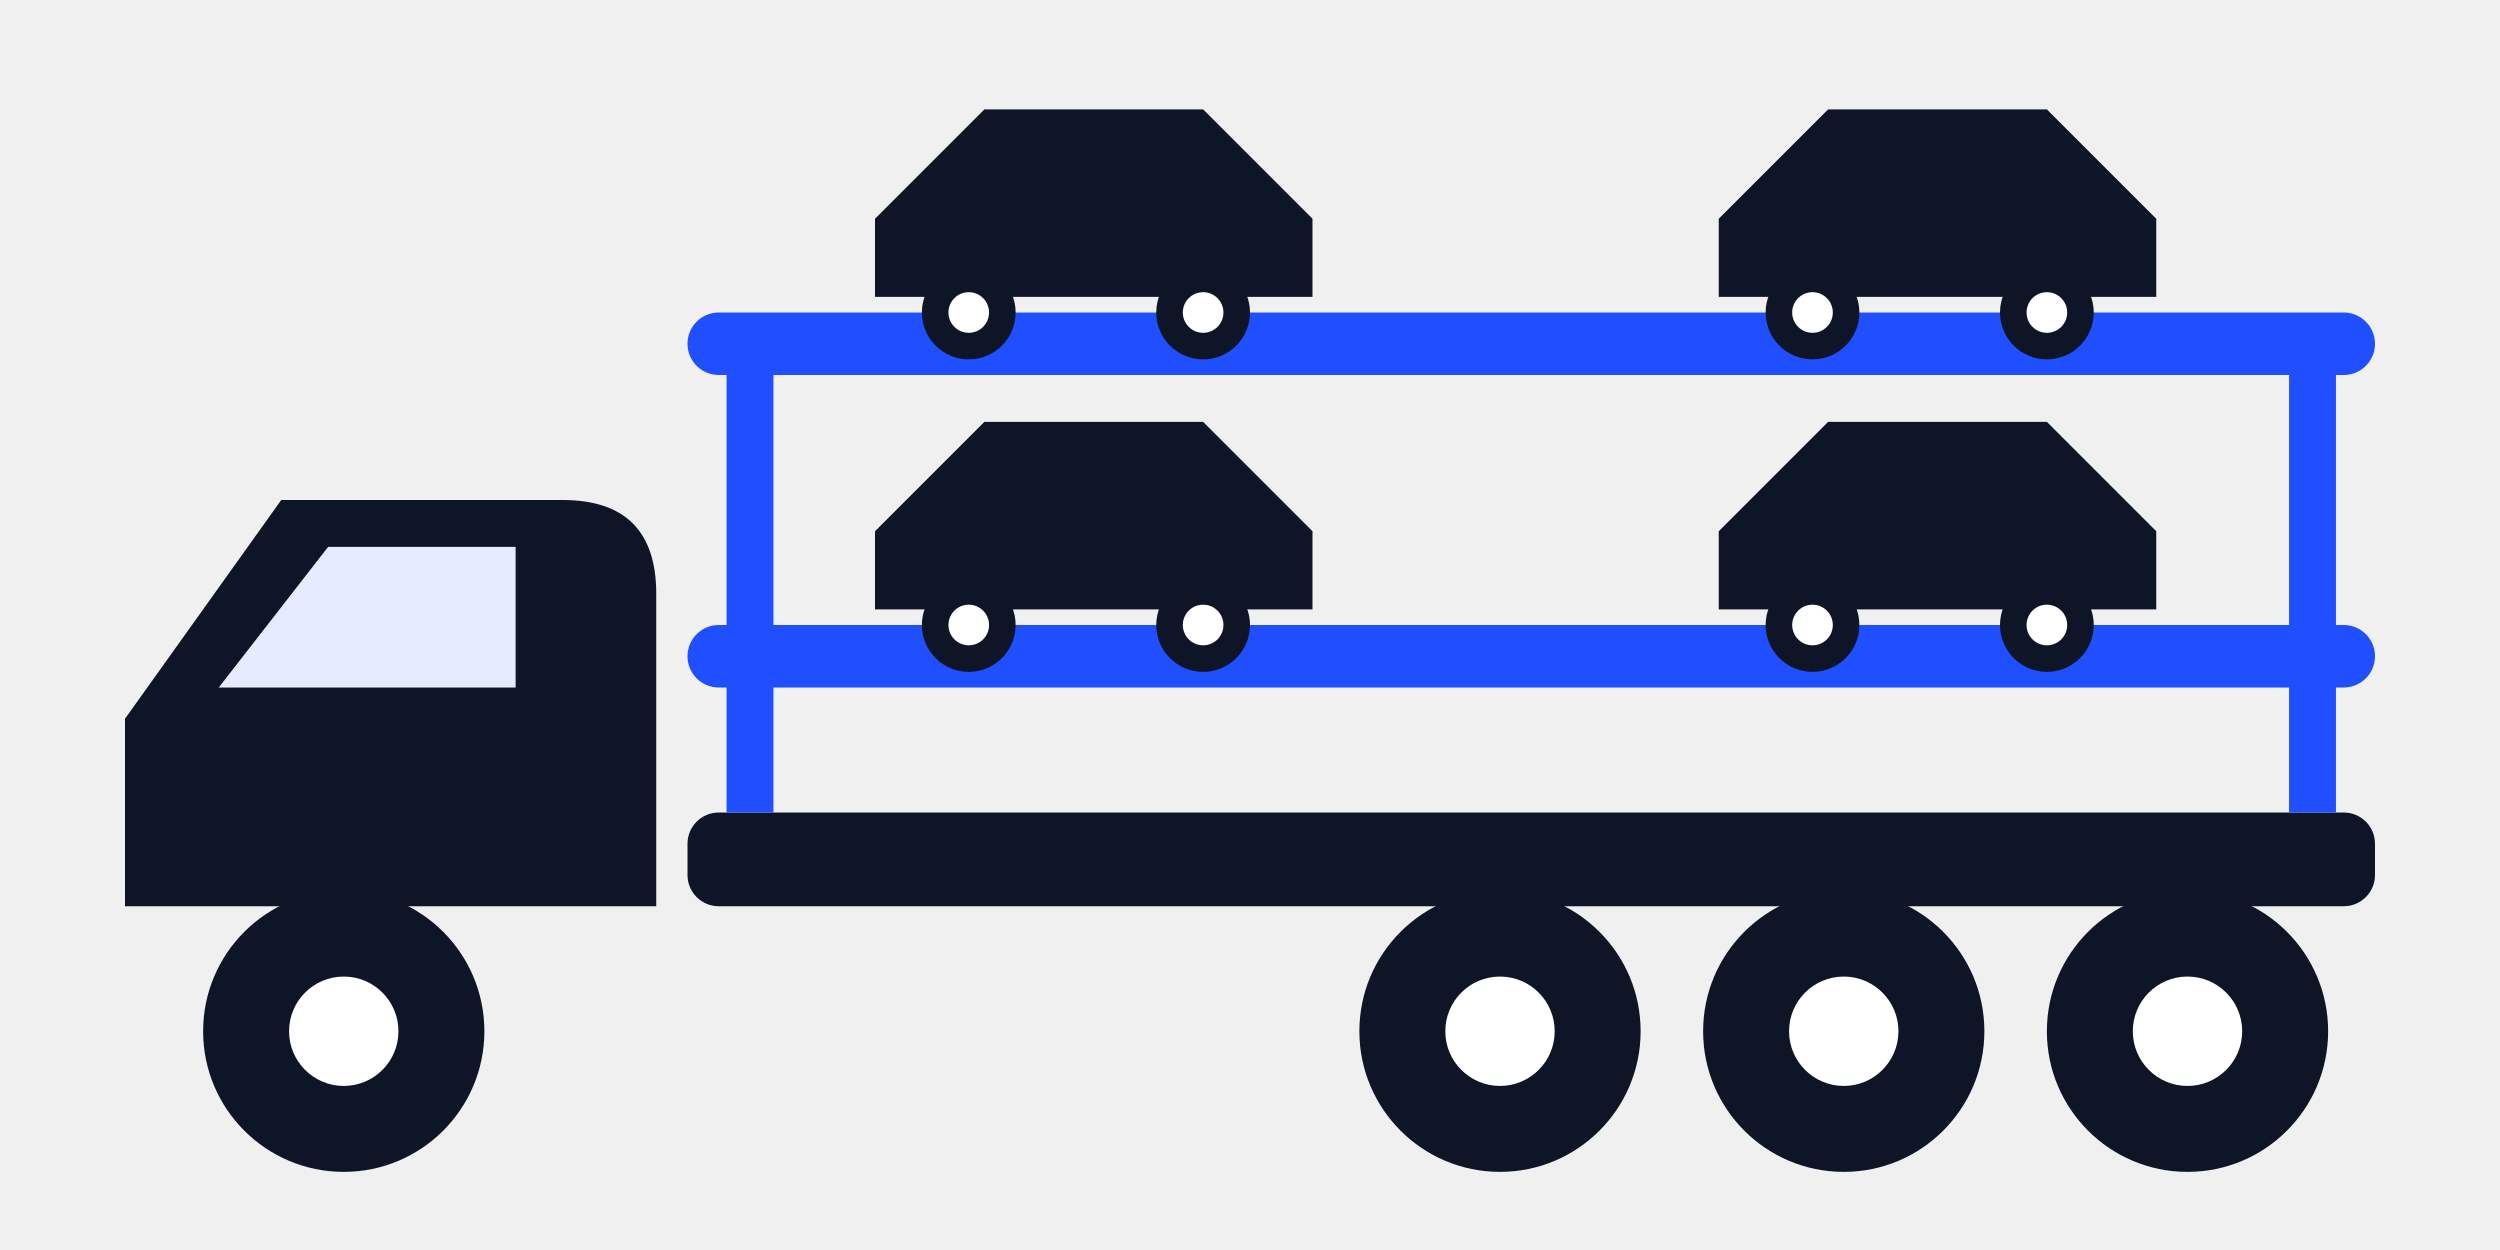
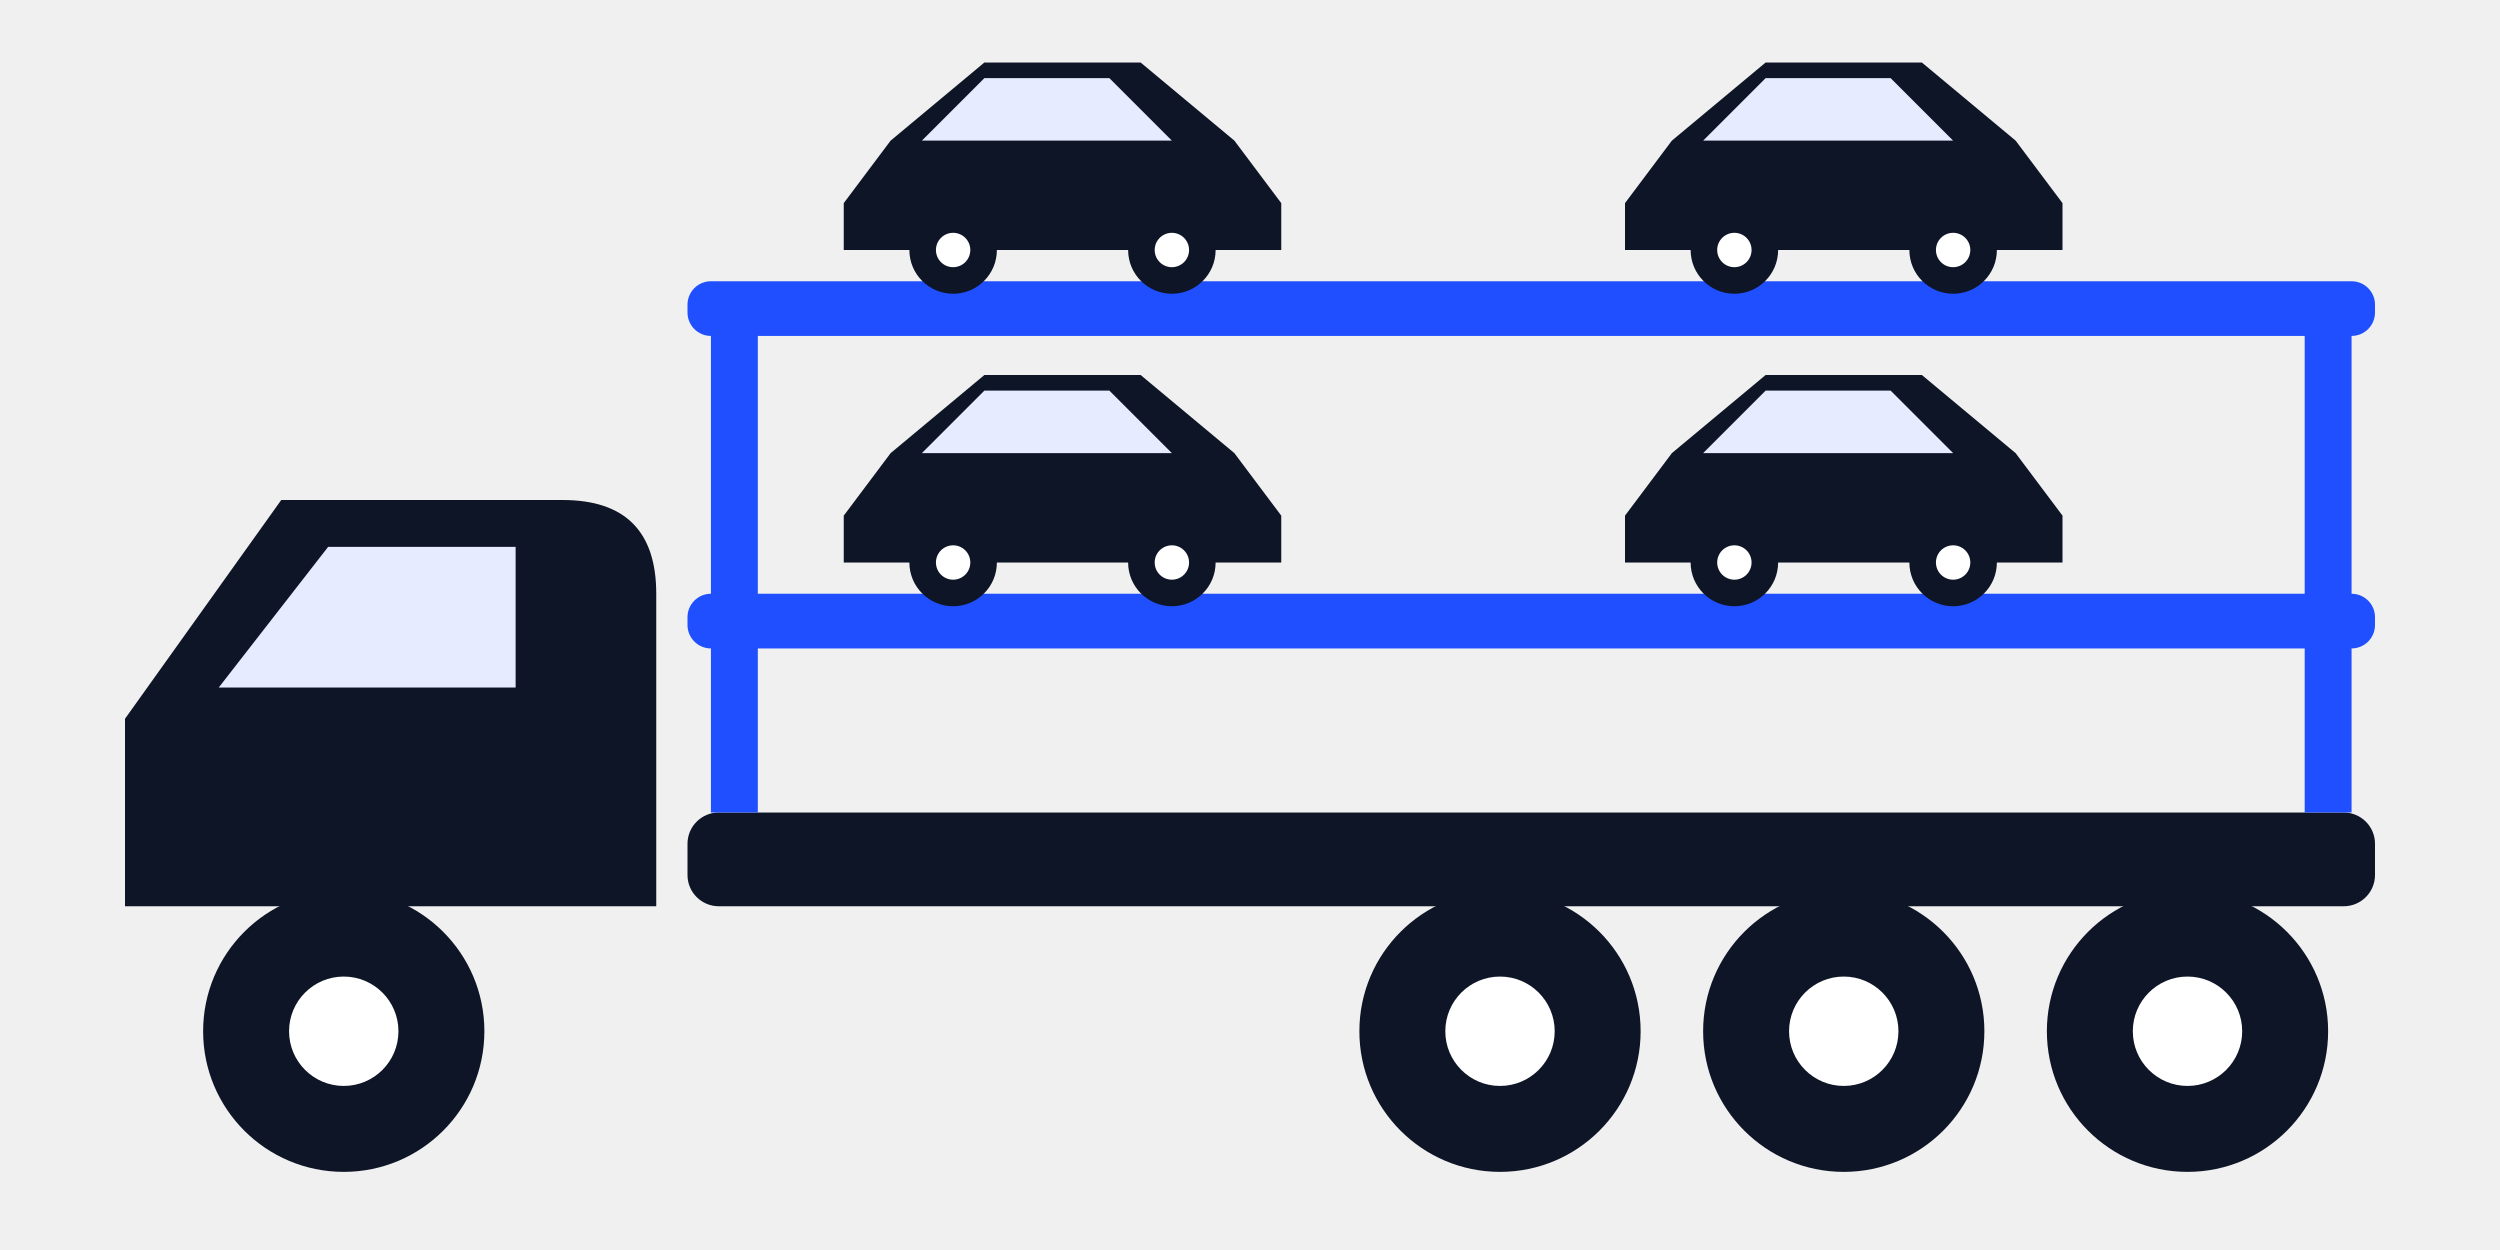
<svg xmlns="http://www.w3.org/2000/svg" viewBox="0 0 160 80" width="160" height="80">
  <path d="M8 58 V46 l10-14 h18 q6 0 6 6 v20 z" fill="#0E1526" />
  <path d="M14 44 l7-9 h12 v9 z" fill="#E6EBFF" />
-   <rect x="44" y="20" width="108" height="4" rx="2" fill="#1F4FFF" />
-   <rect x="44" y="40" width="108" height="4" rx="2" fill="#1F4FFF" />
+   <rect x="44" y="18" width="108" height="3.5" rx="1.5" fill="#1F4FFF" />
+   <rect x="44" y="38" width="108" height="3.5" rx="1.5" fill="#1F4FFF" />
  <rect x="44" y="52" width="108" height="6" rx="2" fill="#0E1526" />
-   <path d="M48 22 v30 M148 22 v30" stroke="#1F4FFF" stroke-width="3" />
-   <path d="M56 19 v-5 l7-7 h14 l7 7 v5 z" fill="#0E1526" />
-   <circle cx="62" cy="20" r="3" fill="#0E1526" />
-   <circle cx="62" cy="20" r="1.3" fill="#FFFFFF" />
-   <circle cx="77" cy="20" r="3" fill="#0E1526" />
-   <circle cx="77" cy="20" r="1.3" fill="#FFFFFF" />
-   <path d="M110 19 v-5 l7-7 h14 l7 7 v5 z" fill="#0E1526" />
-   <circle cx="116" cy="20" r="3" fill="#0E1526" />
-   <circle cx="116" cy="20" r="1.3" fill="#FFFFFF" />
-   <circle cx="131" cy="20" r="3" fill="#0E1526" />
-   <circle cx="131" cy="20" r="1.3" fill="#FFFFFF" />
-   <path d="M56 39 v-5 l7-7 h14 l7 7 v5 z" fill="#0E1526" />
-   <circle cx="62" cy="40" r="3" fill="#0E1526" />
-   <circle cx="62" cy="40" r="1.3" fill="#FFFFFF" />
-   <circle cx="77" cy="40" r="3" fill="#0E1526" />
-   <circle cx="77" cy="40" r="1.3" fill="#FFFFFF" />
-   <path d="M110 39 v-5 l7-7 h14 l7 7 v5 z" fill="#0E1526" />
-   <circle cx="116" cy="40" r="3" fill="#0E1526" />
-   <circle cx="116" cy="40" r="1.3" fill="#FFFFFF" />
-   <circle cx="131" cy="40" r="3" fill="#0E1526" />
-   <circle cx="131" cy="40" r="1.3" fill="#FFFFFF" />
+   <path d="M47 21 v31 M149 21 v31" stroke="#1F4FFF" stroke-width="3" />
+   <path d="M54 13 l3-4 l6-5 h10 l6 5 l3 4 v3 h-28 z" fill="#0E1526" />
+   <path d="M59 9 l4-4 h8 l4 4 z" fill="#E6EBFF" />
+   <circle cx="61" cy="16" r="2.8" fill="#0E1526" />
+   <circle cx="61" cy="16" r="1.1" fill="#FFFFFF" />
+   <circle cx="75" cy="16" r="2.8" fill="#0E1526" />
+   <circle cx="75" cy="16" r="1.1" fill="#FFFFFF" />
+   <path d="M104 13 l3-4 l6-5 h10 l6 5 l3 4 v3 h-28 z" fill="#0E1526" />
+   <path d="M109 9 l4-4 h8 l4 4 z" fill="#E6EBFF" />
+   <circle cx="111" cy="16" r="2.8" fill="#0E1526" />
+   <circle cx="111" cy="16" r="1.1" fill="#FFFFFF" />
+   <circle cx="125" cy="16" r="2.8" fill="#0E1526" />
+   <circle cx="125" cy="16" r="1.1" fill="#FFFFFF" />
+   <path d="M54 33 l3-4 l6-5 h10 l6 5 l3 4 v3 h-28 z" fill="#0E1526" />
+   <path d="M59 29 l4-4 h8 l4 4 z" fill="#E6EBFF" />
+   <circle cx="61" cy="36" r="2.8" fill="#0E1526" />
+   <circle cx="61" cy="36" r="1.1" fill="#FFFFFF" />
+   <circle cx="75" cy="36" r="2.8" fill="#0E1526" />
+   <circle cx="75" cy="36" r="1.1" fill="#FFFFFF" />
+   <path d="M104 33 l3-4 l6-5 h10 l6 5 l3 4 v3 h-28 z" fill="#0E1526" />
+   <path d="M109 29 l4-4 h8 l4 4 z" fill="#E6EBFF" />
+   <circle cx="111" cy="36" r="2.8" fill="#0E1526" />
+   <circle cx="111" cy="36" r="1.1" fill="#FFFFFF" />
+   <circle cx="125" cy="36" r="2.8" fill="#0E1526" />
+   <circle cx="125" cy="36" r="1.1" fill="#FFFFFF" />
  <circle cx="22" cy="66" r="9" fill="#0E1526" />
  <circle cx="22" cy="66" r="3.5" fill="#FFFFFF" />
  <circle cx="96" cy="66" r="9" fill="#0E1526" />
  <circle cx="96" cy="66" r="3.5" fill="#FFFFFF" />
  <circle cx="118" cy="66" r="9" fill="#0E1526" />
  <circle cx="118" cy="66" r="3.5" fill="#FFFFFF" />
  <circle cx="140" cy="66" r="9" fill="#0E1526" />
  <circle cx="140" cy="66" r="3.5" fill="#FFFFFF" />
</svg>
